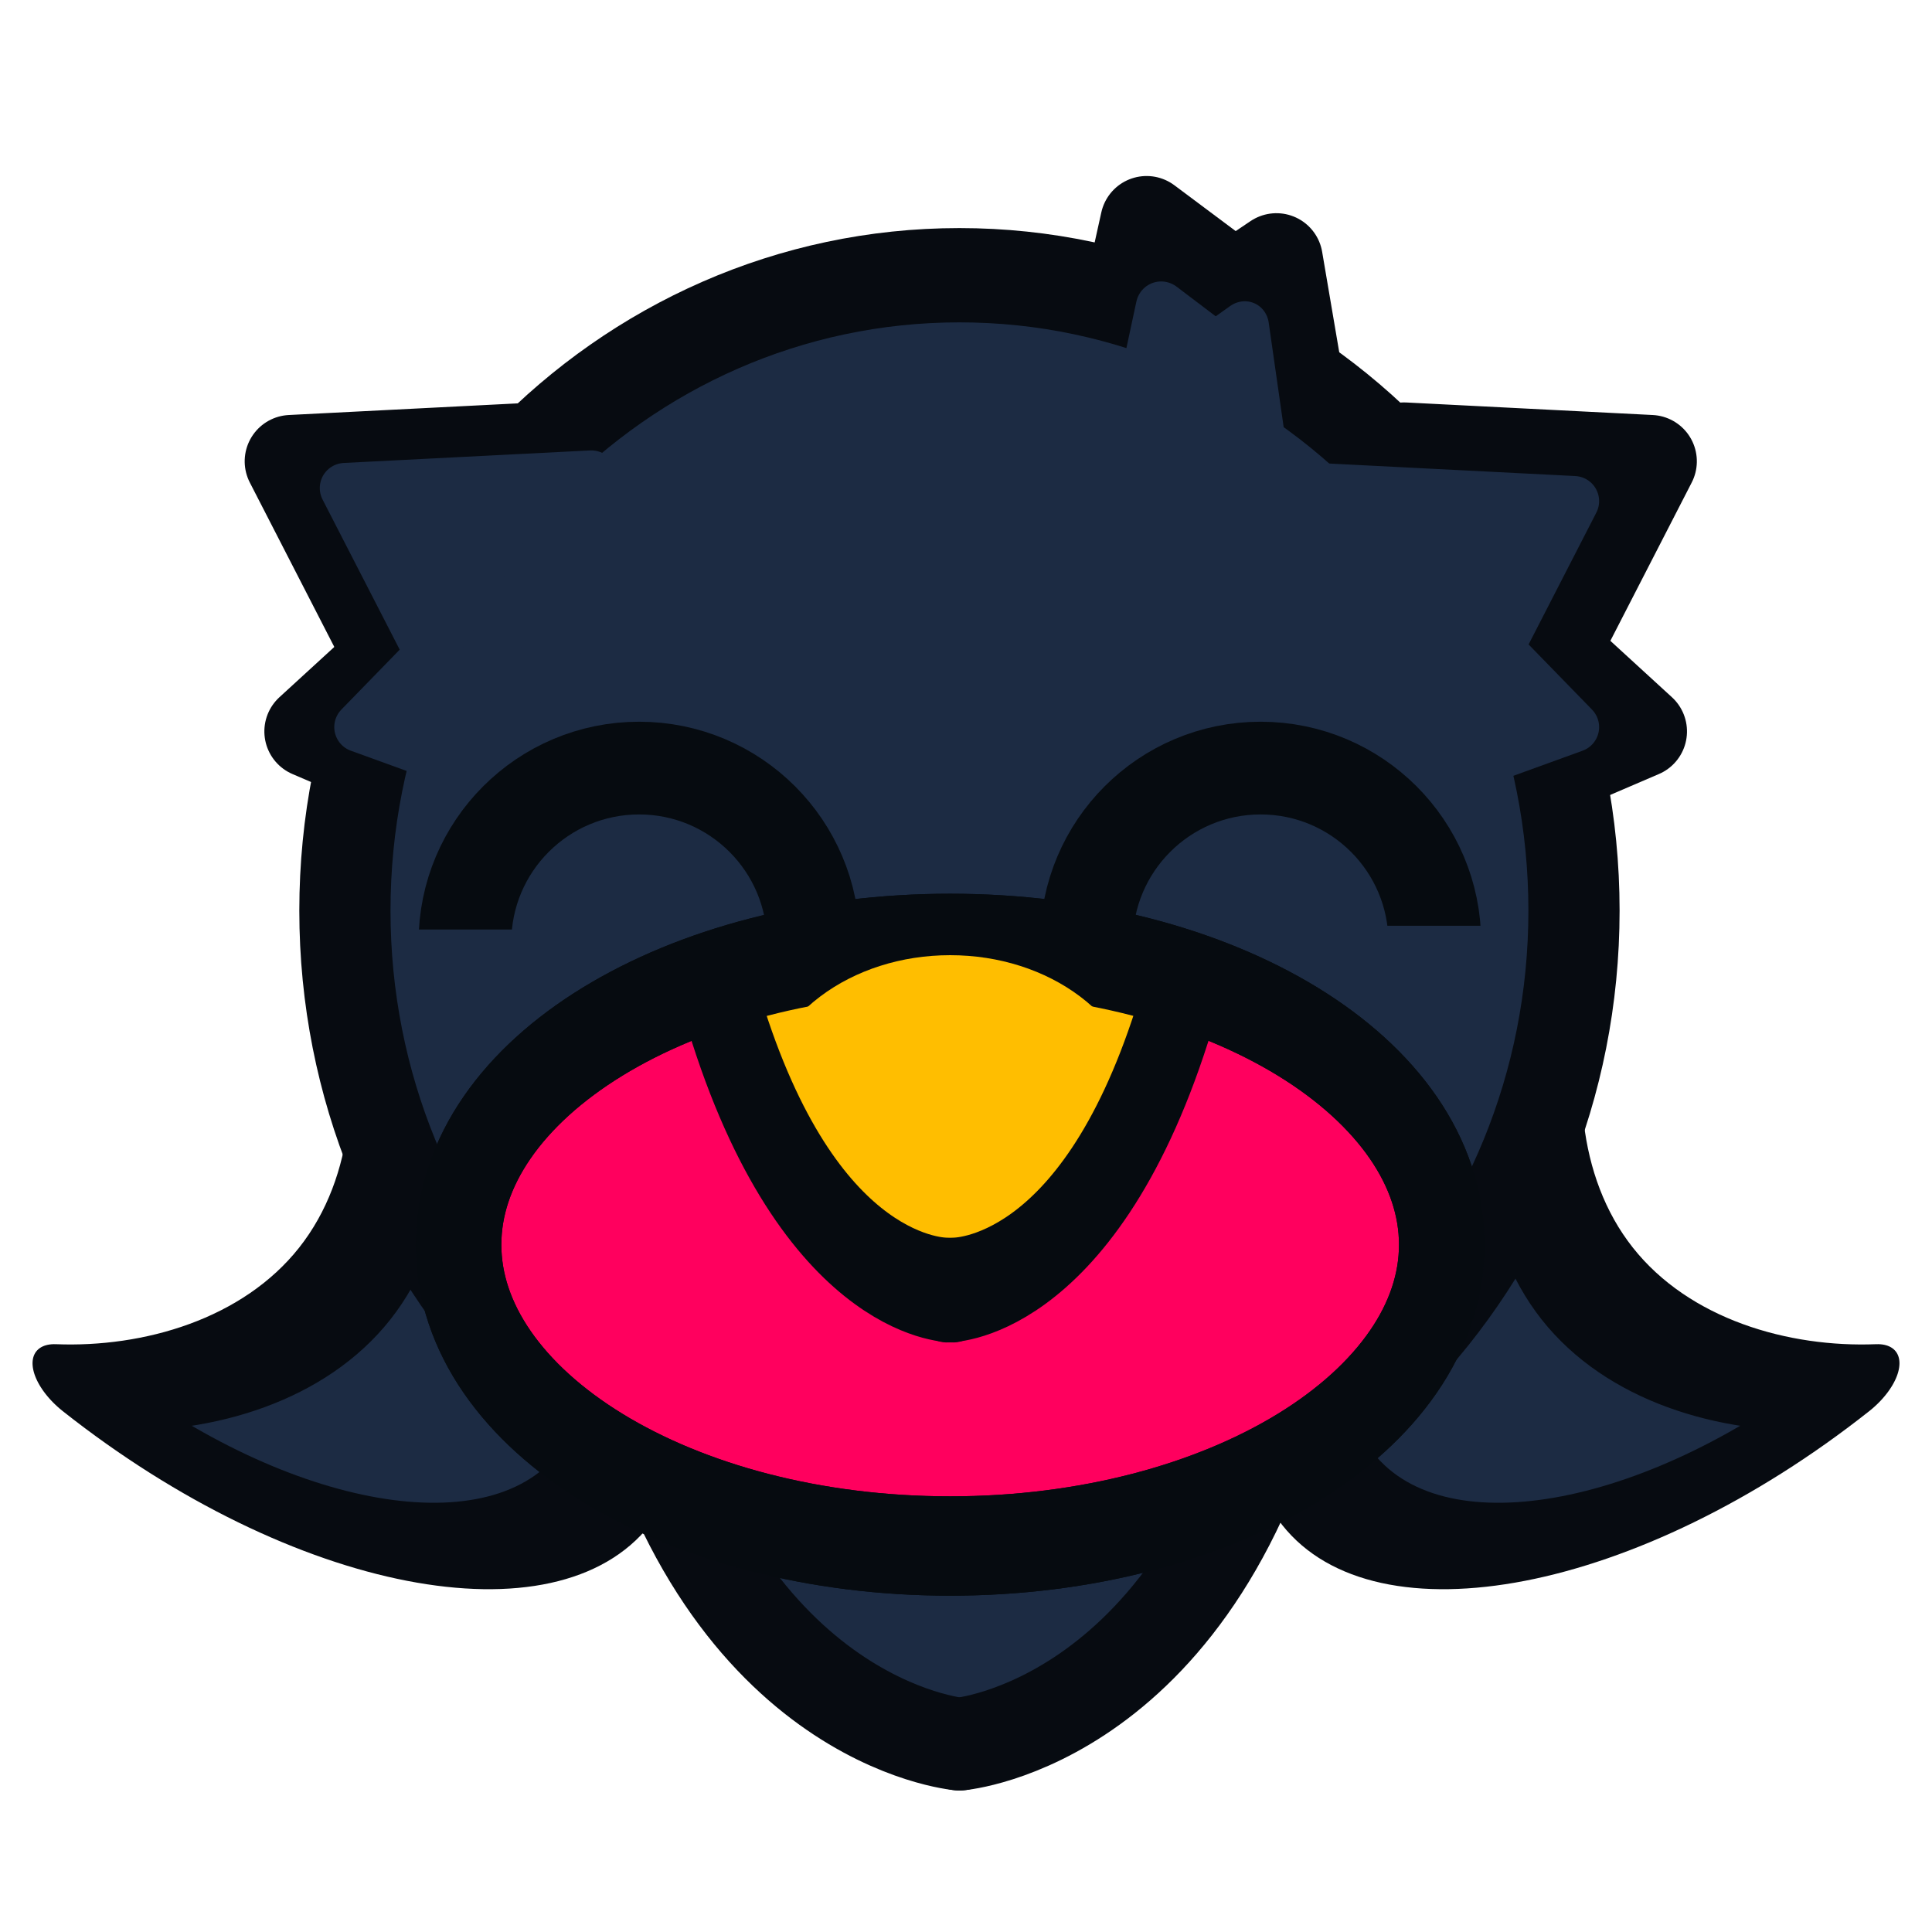
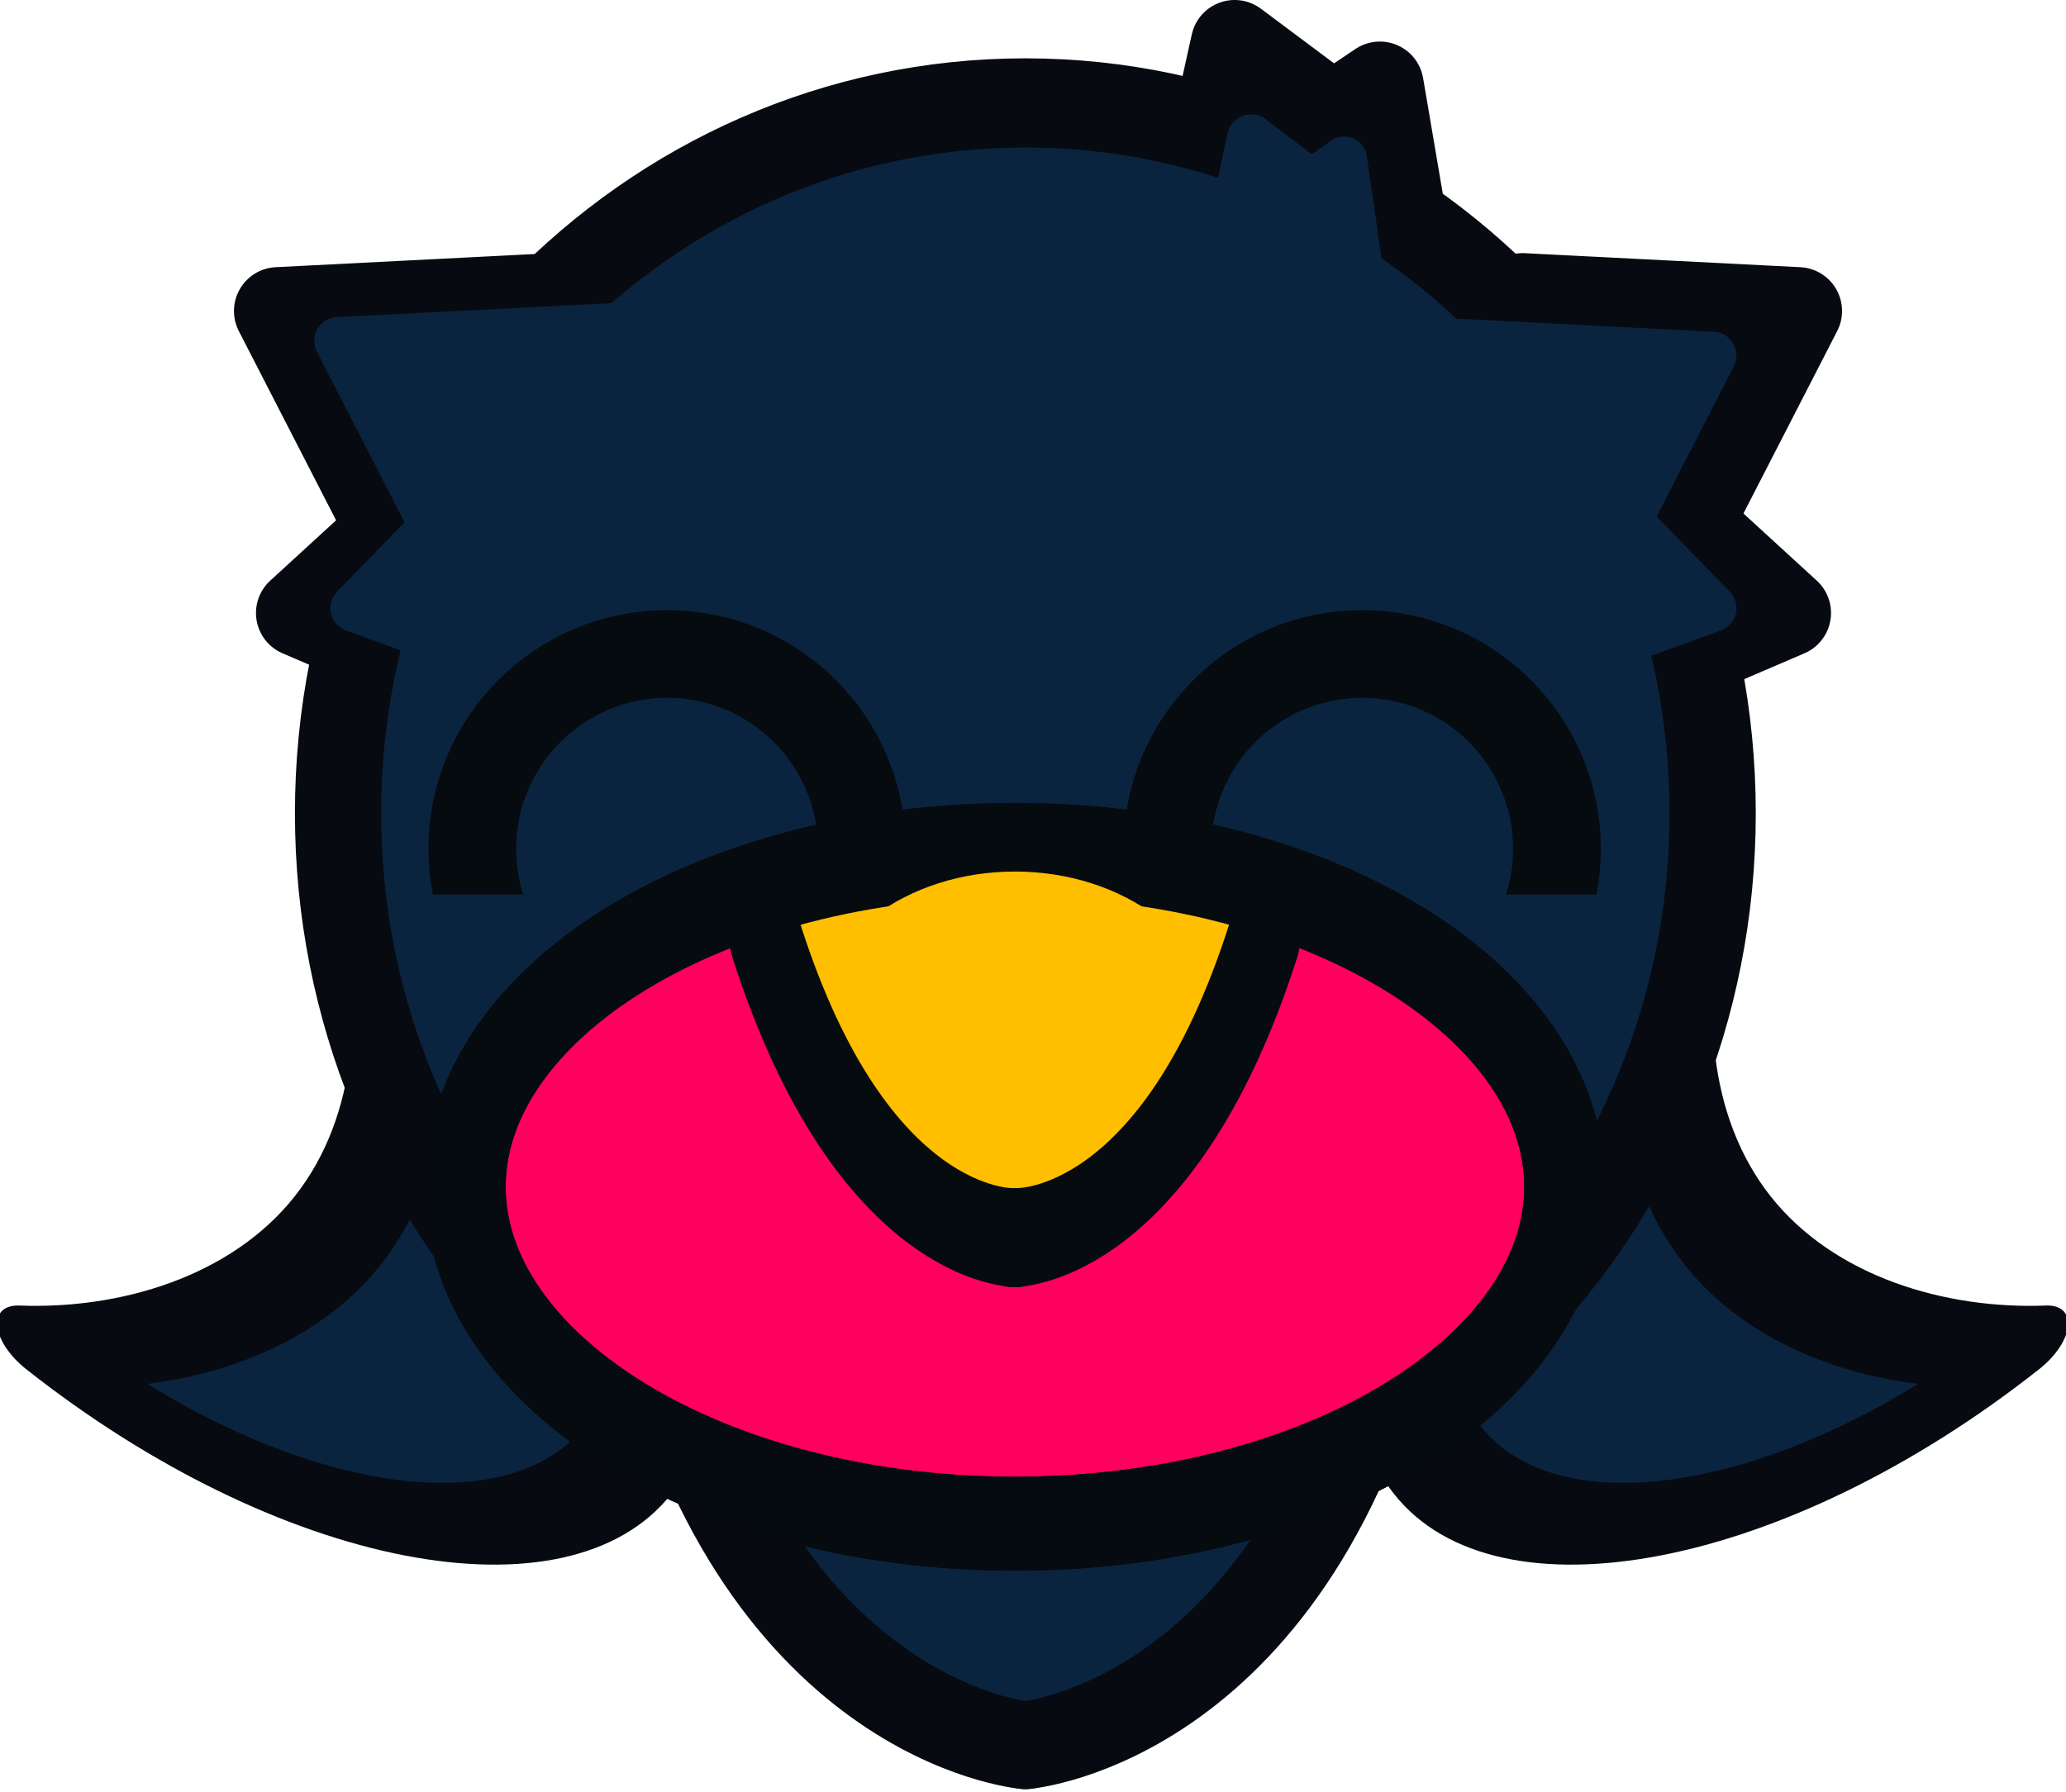
- <svg xmlns="http://www.w3.org/2000/svg" clip-rule="evenodd" fill-rule="evenodd" stroke-linecap="round" stroke-linejoin="round" stroke-miterlimit="1.5" viewBox="0 0 500 500">
-   <clipPath id="a">
-     <path clip-rule="evenodd" d="m348.233 1133.02h454.284v401.89h-454.284z" />
-   </clipPath>
-   <clipPath id="b">
-     <path clip-rule="evenodd" d="m409.143 1291.95h145.781v74.549h-145.781z" />
-   </clipPath>
-   <clipPath id="c">
-     <path clip-rule="evenodd" d="m390.491 1295.8h182.193v69.546h-182.193z" />
-   </clipPath>
-   <g fill="#1c2b43">
-     <ellipse cx="577.036" cy="1546.77" rx="67.69" ry="30.715" transform="matrix(.846187 0 0 1.16083 -240.572 -1379.68)" />
-     <path d="m407.736 1191.97 40.942 63.39h-81.885z" stroke="#070b11" stroke-width="28.36" transform="matrix(.4223988 -.7332202 .7332202 .4223988 -964.9944 -85.13689)" />
-     <path d="m407.736 1191.97 40.942 63.39h-81.885z" stroke="#070b11" stroke-width="28.36" transform="matrix(-.4223988 -.7332202 -.7332202 .4223988 1473.346 -85.13689)" />
-     <path d="m407.736 1191.97 40.942 63.39h-81.885z" stroke="#070b11" stroke-width="28.36" transform="matrix(.1415916 -.8342566 -.8342566 -.1415916 1361.268 698.2207)" />
-     <path d="m407.736 1191.97 40.942 63.39h-81.885z" stroke="#070b11" stroke-width="48.18" transform="matrix(-.4669886 .1733888 .1733888 .4669886 280.4719 -569.7812)" />
-     <path d="m407.736 1191.97 40.942 63.39h-81.885z" stroke="#070b11" stroke-width="48.18" transform="matrix(-.4578616 -.1962265 -.1962265 .4578616 750.9222 -398.573)" />
-     <path d="m407.736 1191.97 40.942 63.39h-81.885z" stroke="#070b11" stroke-width="28.36" transform="matrix(.4223988 -.7332202 .7332202 .4223988 -970.8805 -85.13689)" />
-     <path d="m407.736 1191.97 40.942 63.39h-81.885z" stroke="#070b11" stroke-width="28.36" transform="matrix(-.1415916 -.8342566 .8342566 -.1415916 -856.2619 698.2207)" />
-     <path d="m439.453 1218.31c-41.862 0-75.85 33.5-75.85 74.76s33.988 74.75 75.85 74.75c-12.558-17.44-22.755-44.93-22.755-74.75 0-29.83 10.197-57.32 22.755-74.76z" stroke="#070b11" stroke-width="18.63" transform="matrix(1.265397 -1.000557 -.5248407 -.6637575 562.1565 1607.415)" />
-     <path d="m439.453 1218.31c-41.862 0-75.85 33.5-75.85 74.76s33.988 74.75 75.85 74.75c-12.558-17.44-22.755-44.93-22.755-74.75 0-29.83 10.197-57.32 22.755-74.76z" stroke="#070b11" stroke-width="18.63" transform="matrix(-1.265397 -1.000557 .5248407 -.6637575 -62.15601 1607.415)" />
-     <g stroke="#070b11" stroke-width="28.36" transform="matrix(.846187 0 0 .846187 -240.572 -925.1736)">
-       <path d="m577.741 1626.77s-74.978-6.31-101.342-121.2" />
-       <path d="m577.741 1626.77s-74.978-6.31-101.342-121.2" transform="matrix(-1 0 0 1 1155.48 0)" />
+ <svg xmlns="http://www.w3.org/2000/svg" width="100%" height="100%" viewBox="0 0 565 490" version="1.1" xml:space="preserve" style="fill-rule:evenodd;clip-rule:evenodd;stroke-linecap:round;stroke-linejoin:round;stroke-miterlimit:1.5;">
+   <g transform="matrix(1,0,0,1.37183,-297.332,-1686.48)">
+     <ellipse cx="577.036" cy="1546.77" rx="67.69" ry="30.715" style="fill:rgb(10,36,64);" />
+   </g>
+   <g transform="matrix(1,0,0,1,-297.332,-1122.77)">
+     <g>
+       <g transform="matrix(0.499179,-0.866499,0.866499,0.499179,-856.102,966.14)">
+         <path d="M407.736,1191.97L448.678,1255.36L366.793,1255.36L407.736,1191.97Z" style="fill:rgb(10,36,64);stroke:rgb(7,11,17);stroke-width:24px;" />
+       </g>
+       <g transform="matrix(-0.499179,-0.866499,-0.866499,0.499179,2025.46,966.14)">
+         <path d="M407.736,1191.97L448.678,1255.36L366.793,1255.36L407.736,1191.97Z" style="fill:rgb(10,36,64);stroke:rgb(7,11,17);stroke-width:24px;" />
+       </g>
+       <g transform="matrix(0.167329,-0.985901,-0.985901,-0.167329,1893.01,1891.89)">
+         <path d="M407.736,1191.97L448.678,1255.36L366.793,1255.36L407.736,1191.97Z" style="fill:rgb(10,36,64);stroke:rgb(7,11,17);stroke-width:24px;" />
+       </g>
+       <g transform="matrix(-0.551874,0.204906,0.204906,0.551874,615.755,393.401)">
+         <path d="M407.736,1191.97L448.678,1255.36L366.793,1255.36L407.736,1191.97Z" style="fill:rgb(10,36,64);stroke:rgb(7,11,17);stroke-width:40.77px;" />
+       </g>
+       <g transform="matrix(-0.541088,-0.231895,-0.231895,0.541088,1171.72,595.73)">
+         <path d="M407.736,1191.97L448.678,1255.36L366.793,1255.36L407.736,1191.97Z" style="fill:rgb(10,36,64);stroke:rgb(7,11,17);stroke-width:40.77px;" />
+       </g>
+       <g transform="matrix(0.499179,-0.866499,0.866499,0.499179,-863.058,966.14)">
+         <path d="M407.736,1191.97L448.678,1255.36L366.793,1255.36L407.736,1191.97Z" style="fill:rgb(10,36,64);stroke:rgb(7,11,17);stroke-width:24px;" />
+       </g>
+       <g transform="matrix(-0.167329,-0.985901,0.985901,-0.167329,-727.605,1891.89)">
+         <path d="M407.736,1191.97L448.678,1255.36L366.793,1255.36L407.736,1191.97Z" style="fill:rgb(10,36,64);stroke:rgb(7,11,17);stroke-width:24px;" />
+       </g>
+       <g>
+         <g transform="matrix(1.49541,-1.18243,-0.620242,-0.78441,948.642,2966.35)">
+           <path d="M439.453,1218.31C397.591,1218.31 363.603,1251.81 363.603,1293.07C363.603,1334.33 397.591,1367.82 439.453,1367.82C426.895,1350.38 416.698,1322.89 416.698,1293.07C416.698,1263.24 426.895,1235.75 439.453,1218.31Z" style="fill:rgb(10,36,64);stroke:rgb(7,11,17);stroke-width:15.77px;" />
+         </g>
+         <g transform="matrix(-1.49541,-1.18243,0.620242,-0.78441,210.847,2966.35)">
+           <path d="M439.453,1218.31C397.591,1218.31 363.603,1251.81 363.603,1293.07C363.603,1334.33 397.591,1367.82 439.453,1367.82C426.895,1350.38 416.698,1322.89 416.698,1293.07C416.698,1263.24 426.895,1235.75 439.453,1218.31Z" style="fill:rgb(10,36,64);stroke:rgb(7,11,17);stroke-width:15.77px;" />
+         </g>
+         <g transform="matrix(1,0,0,1,0,-26.5917)">
+           <path d="M577.741,1626.77C577.741,1626.77 502.763,1620.46 476.399,1505.57" style="fill:rgb(10,36,64);stroke:rgb(7,11,17);stroke-width:24px;" />
+           <g transform="matrix(-1,0,0,1,1155.48,0)">
+             <path d="M577.741,1626.77C577.741,1626.77 502.763,1620.46 476.399,1505.57" style="fill:rgb(10,36,64);stroke:rgb(7,11,17);stroke-width:24px;" />
+           </g>
+         </g>
+         <g transform="matrix(1,0,0,1.03391,-0.565742,-47.3723)">
+           <clipPath id="_clip1">
+             <rect x="348.233" y="1133.02" width="454.284" height="401.89" />
+           </clipPath>
+           <g clip-path="url(#_clip1)">
+             <circle cx="578.307" cy="1346.95" r="187.953" style="fill:rgb(10,36,64);stroke:rgb(7,11,17);stroke-width:23.6px;" />
+           </g>
+         </g>
+       </g>
    </g>
  </g>
-   <g clip-path="url(#a)" transform="matrix(.846187 0 0 .8748812 -241.0507 -942.7578)">
-     <circle cx="578.307" cy="1346.95" fill="#1c2b43" r="187.953" stroke="#070b11" stroke-width="27.89" />
+   <g>
+     <g transform="matrix(-0.484062,-0.207455,-0.220021,0.513382,826.986,-483.186)">
+       <path d="M407.736,1191.97L448.678,1255.36L366.793,1255.36L407.736,1191.97Z" style="fill:rgb(10,36,64);stroke:rgb(10,36,64);stroke-width:24.56px;" />
+     </g>
+     <g transform="matrix(-0.391093,0.14521,0.147388,0.39696,325.956,-494.385)">
+       <path d="M407.736,1191.97L448.678,1255.36L366.793,1255.36L407.736,1191.97Z" style="fill:rgb(10,36,64);stroke:rgb(10,36,64);stroke-width:31.72px;" />
+     </g>
+     <g transform="matrix(-0.499179,-0.866499,-0.866499,0.499179,1704.74,-144.454)">
+       <path d="M407.736,1191.97L448.678,1255.36L366.793,1255.36L407.736,1191.97Z" style="fill:rgb(10,36,64);stroke:rgb(10,36,64);stroke-width:13px;" />
+     </g>
+     <g transform="matrix(0.223509,-0.974702,-0.974702,-0.223509,1539.05,830.199)">
+       <path d="M407.736,1191.97L448.678,1255.36L366.793,1255.36L407.736,1191.97Z" style="fill:rgb(10,36,64);stroke:rgb(10,36,64);stroke-width:13px;" />
+     </g>
+     <g transform="matrix(-0.223509,-0.974702,0.974702,-0.223509,-973.802,830.194)">
+       <path d="M407.736,1191.97L448.678,1255.36L366.793,1255.36L407.736,1191.97Z" style="fill:rgb(10,36,64);stroke:rgb(10,36,64);stroke-width:13px;" />
+     </g>
+     <g transform="matrix(0.499179,-0.866499,0.866499,0.499179,-1143.92,-148.454)">
+       <path d="M407.736,1191.97L448.678,1255.36L366.793,1255.36L407.736,1191.97Z" style="fill:rgb(10,36,64);stroke:rgb(10,36,64);stroke-width:13px;" />
+     </g>
  </g>
-   <path d="m407.736 1191.97 40.942 63.39h-81.885z" fill="#1c2b43" stroke="#1c2b43" stroke-width="29.03" transform="matrix(-.409607 -.1755457 -.1861789 .4344172 710.811 -361.4653)" />
-   <path d="m407.736 1191.97 40.942 63.39h-81.885z" fill="#1c2b43" stroke="#1c2b43" stroke-width="37.49" transform="matrix(-.3309378 .1228748 .1247178 .3359024 286.8459 -370.9418)" />
-   <path d="m407.736 1191.97 40.942 63.39h-81.885z" fill="#1c2b43" stroke="#1c2b43" stroke-width="15.36" transform="matrix(-.4223988 -.7332202 -.7332202 .4223988 1453.555 -74.8347)" />
-   <path d="m407.736 1191.97 40.942 63.39h-81.885z" fill="#1c2b43" stroke="#1c2b43" stroke-width="15.36" transform="matrix(.1891304 -.8247802 -.8247802 -.1891304 1313.35 749.904)" />
-   <path d="m407.736 1191.97 40.942 63.39h-81.885z" fill="#1c2b43" stroke="#1c2b43" stroke-width="15.36" transform="matrix(-.1891304 -.8247802 .8247802 -.1891304 -812.9924 749.8998)" />
-   <path d="m407.736 1191.97 40.942 63.39h-81.885z" fill="#1c2b43" stroke="#1c2b43" stroke-width="15.36" transform="matrix(.4223988 -.7332202 .7332202 .4223988 -956.944 -78.21944)" />
-   <ellipse cx="571.363" cy="1488.16" fill="#ff005e" rx="165.424" ry="87.367" stroke="#060b10" stroke-width="28.81" transform="matrix(.769125 0 0 .892518 -193.548 -1006.08)" />
-   <path d="m191.488 251.688h43.941v27.372h-43.941z" fill="#ffbe00" stroke-width=".846" />
-   <path d="m256.375 251.688h43.941v27.372h-43.941z" fill="#ffbe00" stroke-width=".846" />
-   <ellipse cx="571.363" cy="1488.16" fill="none" rx="165.424" ry="87.367" stroke="#060b10" stroke-width="28.81" transform="matrix(.769125 0 0 .892518 -193.548 -1006.08)" />
-   <ellipse cx="574.901" cy="1411.66" fill="#ffbe00" rx="45.584" ry="30.989" stroke="#ffbe00" stroke-width="26.83" transform="matrix(.846187 0 0 .9401053 -240.5728 -1038.164)" />
-   <path d="m577.741 1626.77s-74.978-6.31-101.342-121.2" fill="none" stroke="#060b10" stroke-width="43.51" transform="matrix(.4608668 -.06547876 .0880646 .6198393 -163.7003 -636.6428)" />
-   <path d="m577.741 1626.77s-74.978-6.31-101.342-121.2" fill="none" stroke="#060b10" stroke-width="43.51" transform="matrix(-.4608668 -.06547876 -.0880646 .6198393 655.4258 -636.6428)" />
-   <g clip-path="url(#b)" transform="matrix(.846187 0 0 .846187 -241.2686 -915.747)">
-     <circle cx="480.594" cy="1370.39" fill="none" r="53.275" stroke="#060b10" stroke-width="28.36" />
+   <g transform="matrix(0.90893,0,0,1.05475,-241.76,-1244.98)">
+     <ellipse cx="571.363" cy="1488.16" rx="165.424" ry="87.367" style="fill:rgb(255,0,94);stroke:rgb(6,11,16);stroke-width:24.38px;" />
  </g>
-   <g clip-path="url(#c)" transform="matrix(.846187 0 0 .846187 -80.42901 -915.747)">
-     <circle cx="480.594" cy="1370.39" fill="none" r="53.275" stroke="#060b10" stroke-width="28.36" />
+   <g transform="matrix(1,0,0,1,1.06748,-3.28575)">
+     <rect x="212.197" y="244.707" width="51.928" height="32.348" style="fill:rgb(255,190,0);" />
+   </g>
+   <g transform="matrix(1,0,0,1,77.7491,-3.28575)">
+     <rect x="212.197" y="244.707" width="51.928" height="32.348" style="fill:rgb(255,190,0);" />
+   </g>
+   <g transform="matrix(0.90893,0,0,1.05475,-241.76,-1244.98)">
+     <ellipse cx="571.363" cy="1488.16" rx="165.424" ry="87.367" style="fill:none;stroke:rgb(6,11,16);stroke-width:24.38px;" />
+   </g>
+   <g transform="matrix(1,0,0,1,-275.212,-812.872)">
+     <g transform="matrix(1,0,0,1.11099,-22.1202,-470.017)">
+       <ellipse cx="574.901" cy="1411.66" rx="45.584" ry="30.989" style="fill:rgb(255,190,0);stroke:rgb(255,190,0);stroke-width:22.71px;" />
+     </g>
+     <g transform="matrix(0.449803,0,0,0.449803,292.911,420.339)">
+       <g transform="matrix(1.21084,-0.172033,0.231373,1.62851,-498.408,-924.514)">
+         <path d="M577.741,1626.77C577.741,1626.77 502.763,1620.46 476.399,1505.57" style="fill:none;stroke:rgb(6,11,16);stroke-width:36.81px;" />
+       </g>
+       <g transform="matrix(-1.21084,-0.172033,-0.231373,1.62851,1653.69,-924.514)">
+         <path d="M577.741,1626.77C577.741,1626.77 502.763,1620.46 476.399,1505.57" style="fill:none;stroke:rgb(6,11,16);stroke-width:36.81px;" />
+       </g>
+     </g>
+   </g>
+   <g transform="matrix(1,0,0,1,-298.024,-1135.96)">
+     <g transform="matrix(1,0,0,1,-0.130707,-2.256)">
+       <clipPath id="_clip2">
+         <rect x="405.471" y="1290.41" width="154.56" height="92.519" />
+       </clipPath>
+       <g clip-path="url(#_clip2)">
+         <circle cx="480.594" cy="1370.39" r="53.275" style="fill:none;stroke:rgb(6,11,16);stroke-width:24px;" />
+       </g>
+     </g>
+     <g transform="matrix(1,0,0,1,189.945,-2.256)">
+       <clipPath id="_clip3">
+         <rect x="407.517" y="1300.99" width="148.573" height="81.941" />
+       </clipPath>
+       <g clip-path="url(#_clip3)">
+         <circle cx="480.594" cy="1370.39" r="53.275" style="fill:none;stroke:rgb(6,11,16);stroke-width:24px;" />
+       </g>
+     </g>
  </g>
</svg>
